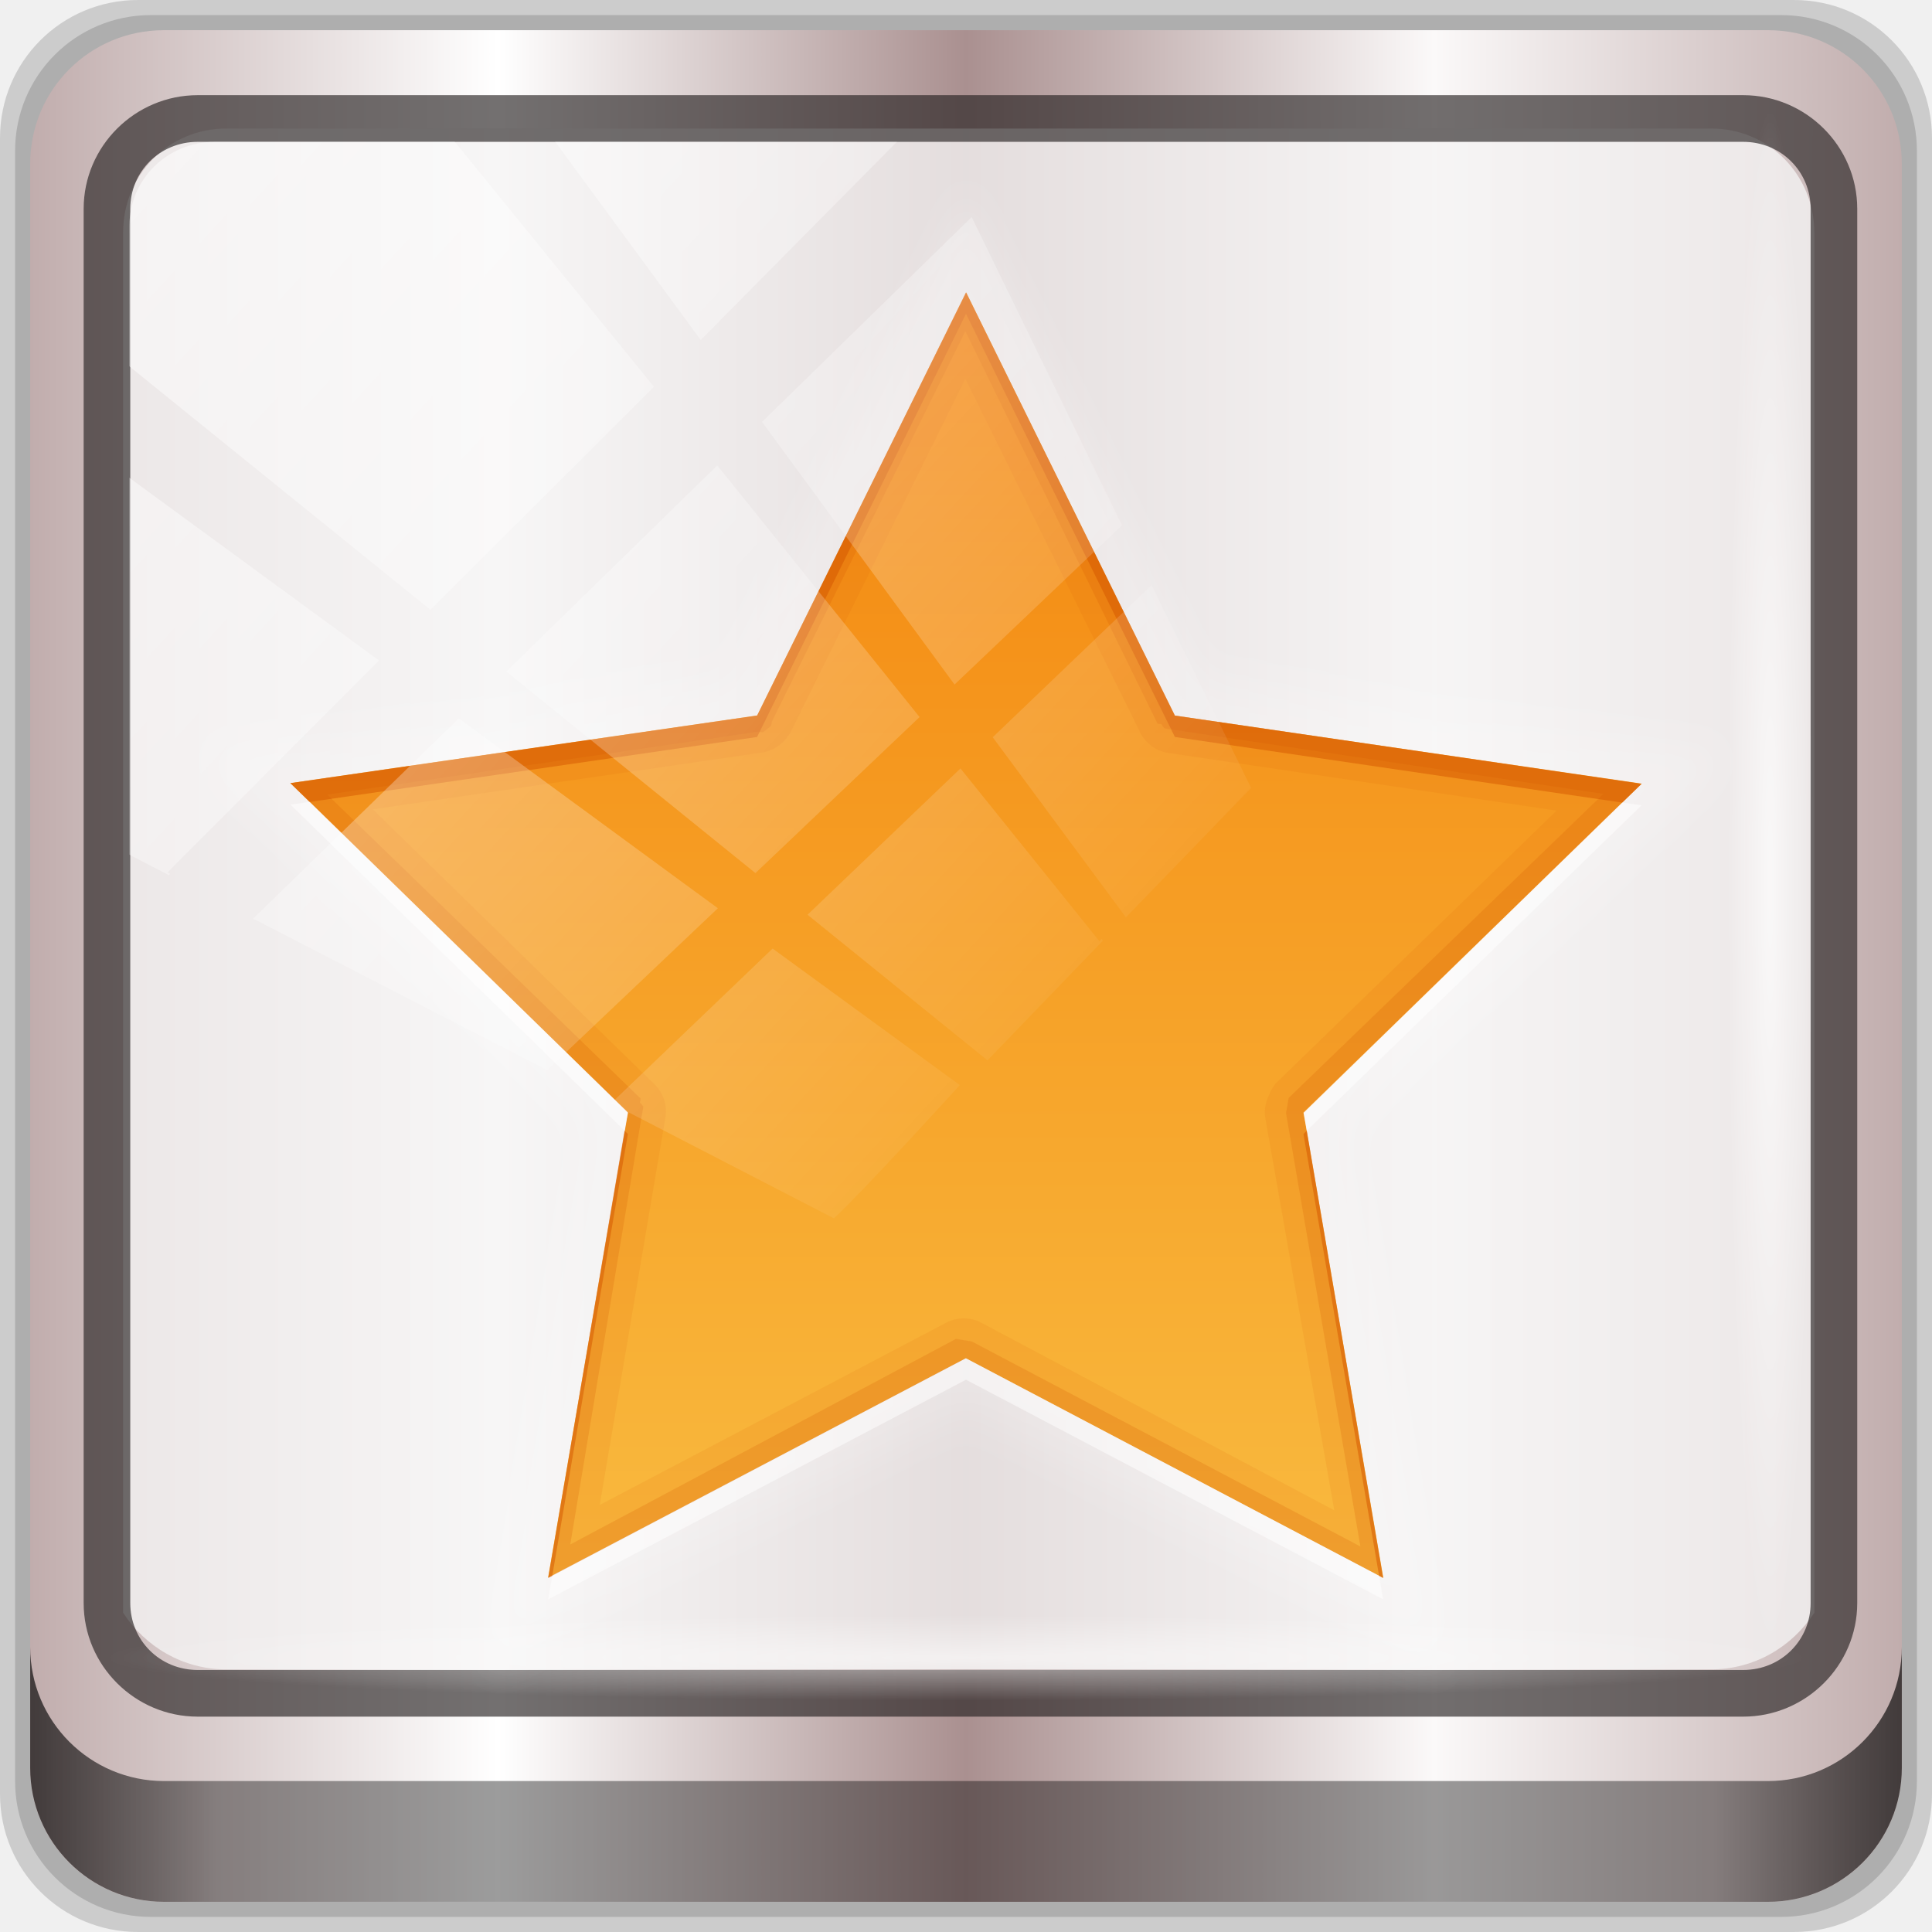
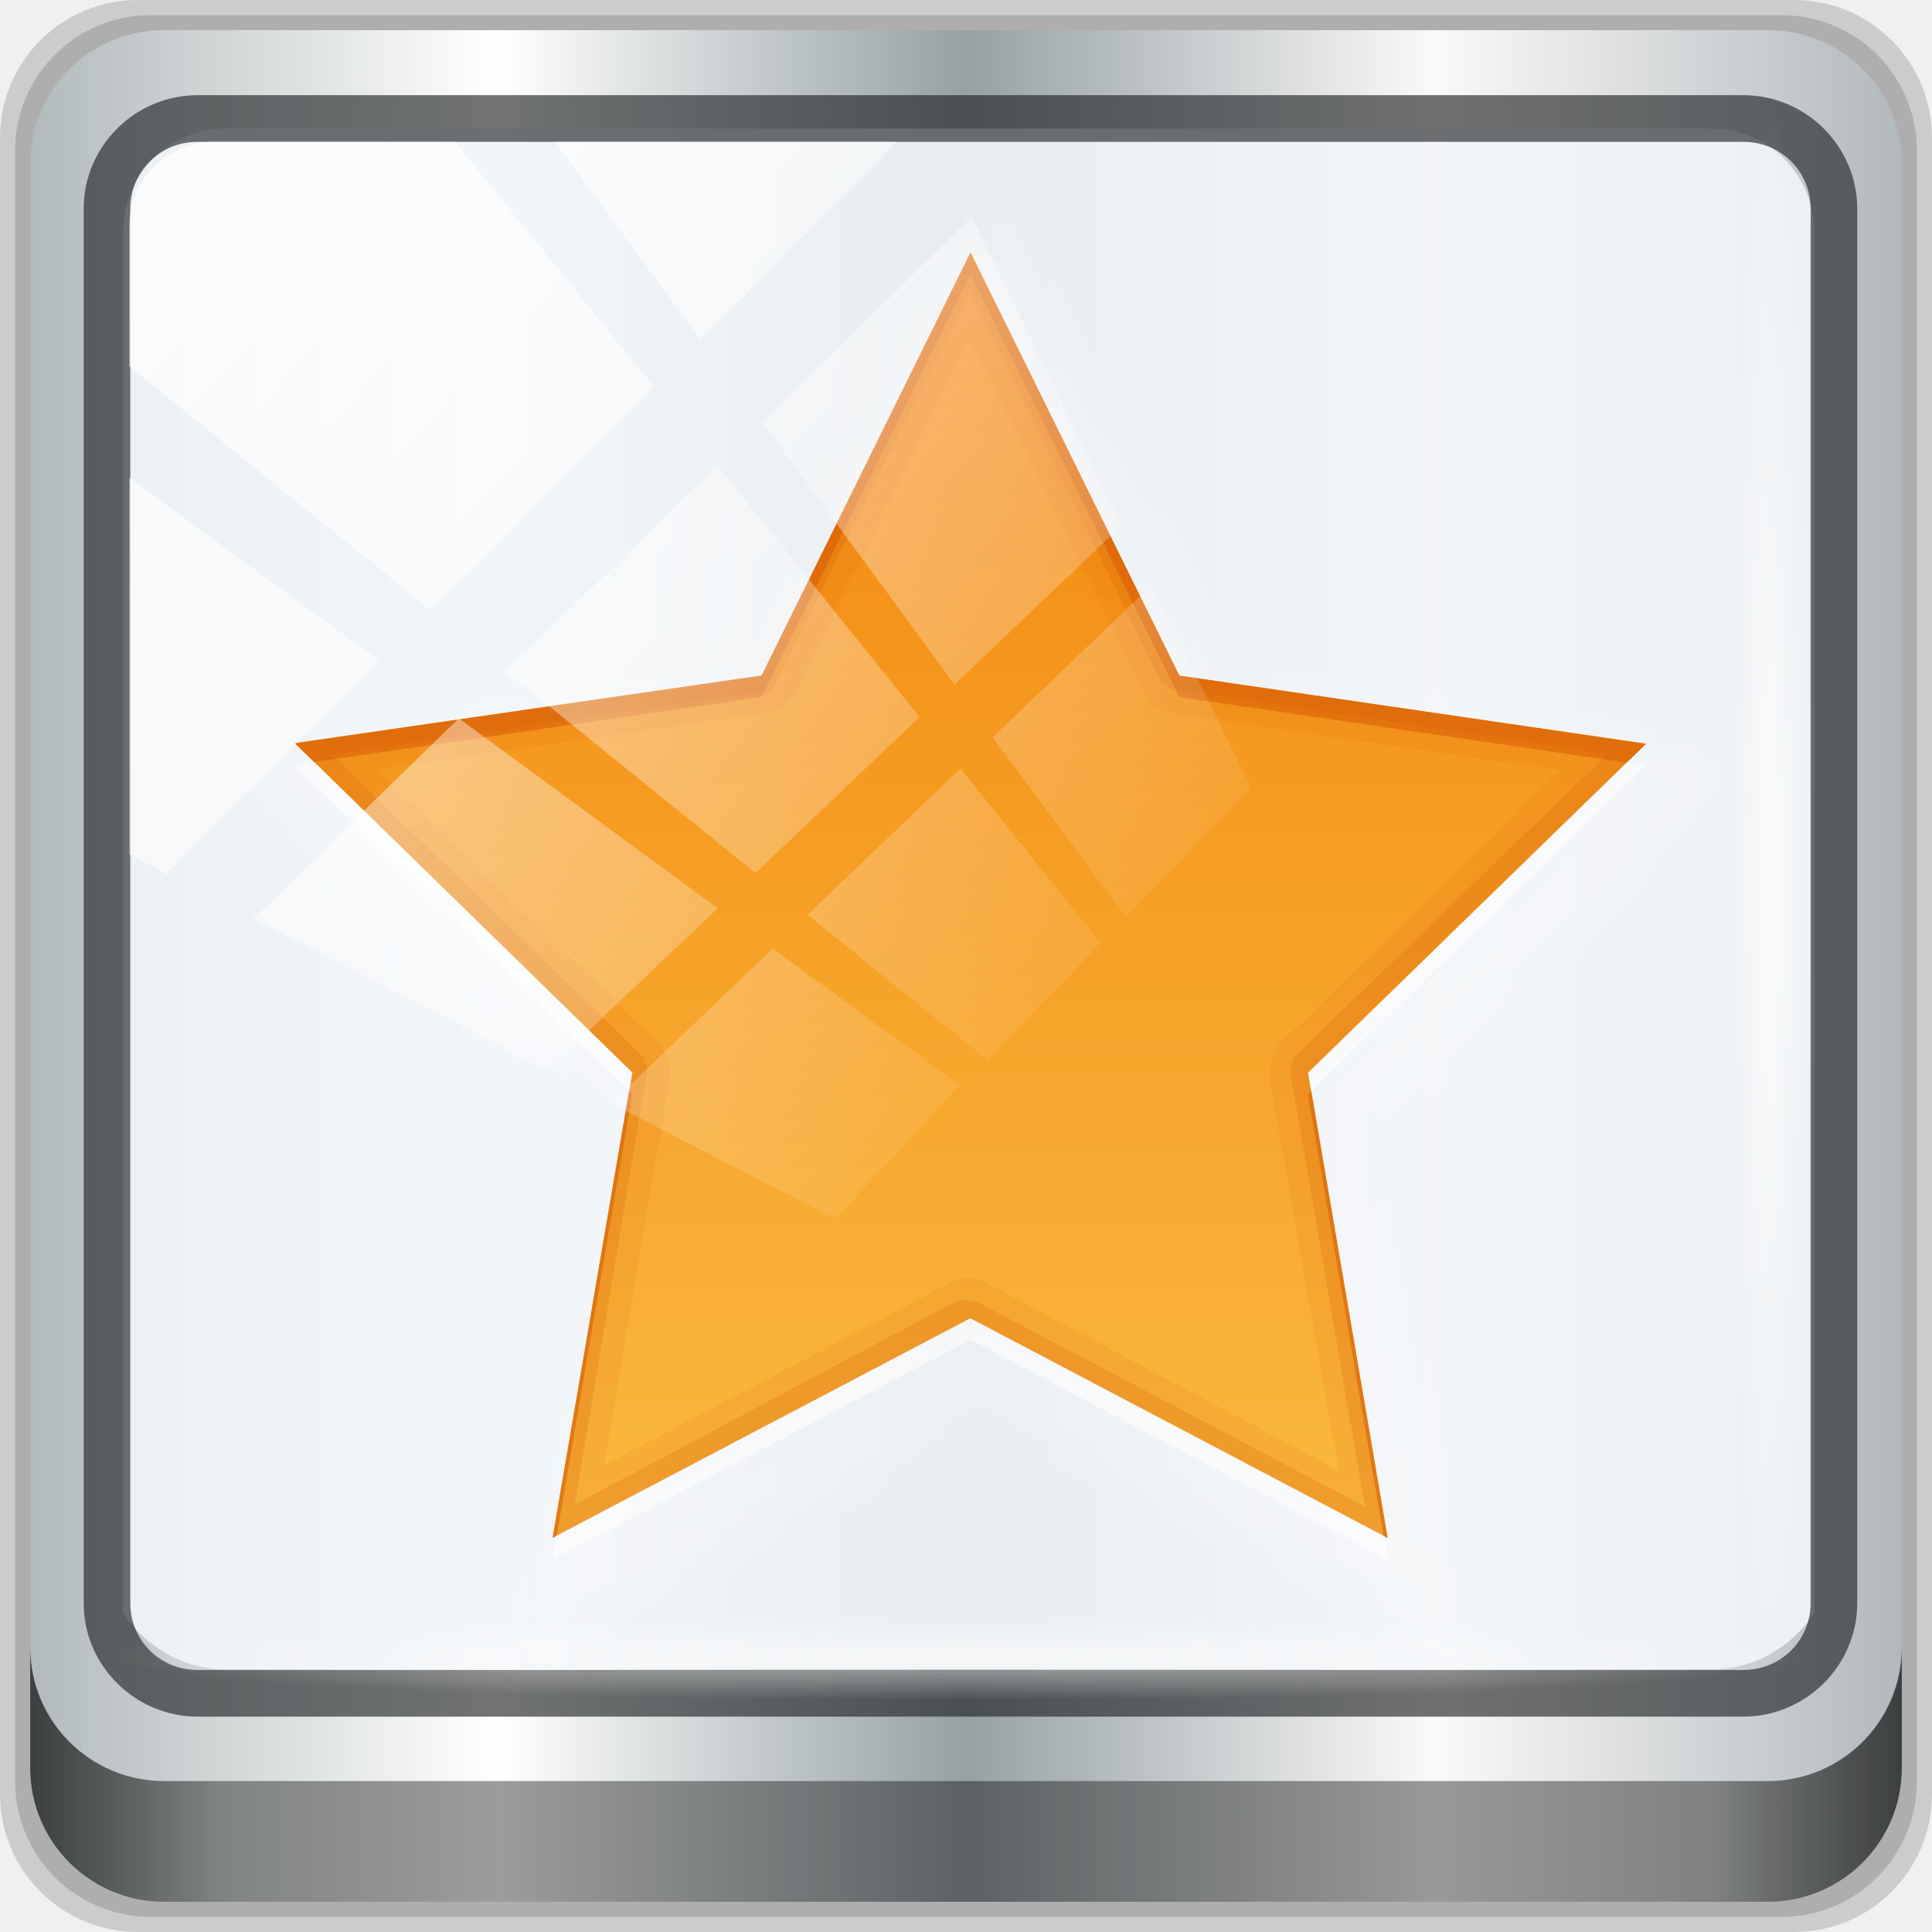
<svg xmlns="http://www.w3.org/2000/svg" xmlns:xlink="http://www.w3.org/1999/xlink" width="96" height="96" viewBox="0 0 96 96" version="1.1" id="svg1072">
  <defs id="defs1066">
-     <linearGradient y2="47" x2="90" y1="47" x1="6" gradientTransform="matrix(1.107143,0,0,1.107143,-4.993903,-3.620687)" gradientUnits="userSpaceOnUse" id="linearGradient4071" xlink:href="#linearGradient6139-0" />
    <linearGradient id="linearGradient6139-0">
      <stop style="stop-color:#c1adad;stop-opacity:1;" offset="0" id="stop6141-2" />
      <stop id="stop6151-0" offset="0.25" style="stop-color:#ffffff;stop-opacity:1;" />
      <stop id="stop6147-1" offset="0.5" style="stop-color:#aa9090;stop-opacity:1;" />
      <stop style="stop-color:#fbf9f9;stop-opacity:1;" offset="0.75" id="stop6149-4" />
      <stop style="stop-color:#c1adad;stop-opacity:1;" offset="1" id="stop6143-4" />
    </linearGradient>
-     <linearGradient gradientUnits="userSpaceOnUse" y2="88.172" x2="94.5" y1="88.172" x1="1.5" id="linearGradient4129" xlink:href="#linearGradient3832-0-6-1-1" gradientTransform="translate(0.1489535,0.415026)" />
    <linearGradient id="linearGradient3832-0-6-1-1">
      <stop id="stop3834-6-3-7-1" offset="0" style="stop-color:#000000;stop-opacity:1;" />
      <stop style="stop-color:#000000;stop-opacity:0.588;" offset="0.1" id="stop3872-2-4" />
      <stop id="stop3844-6-2-7-6" offset="0.9" style="stop-color:#000000;stop-opacity:0.588;" />
      <stop id="stop3836-5-0-2-9" offset="1" style="stop-color:#000000;stop-opacity:1;" />
    </linearGradient>
-     <radialGradient r="43.199" fy="44.893" fx="13.948" cy="44.893" cx="13.948" gradientTransform="matrix(0.9751338,0,0,0.04919072,34.04765,80.58172)" gradientUnits="userSpaceOnUse" id="radialGradient7462" xlink:href="#linearGradient3737" />
    <linearGradient id="linearGradient3737">
      <stop id="stop3739" style="stop-color:#ffffff;stop-opacity:1" offset="0" />
      <stop id="stop3741" style="stop-color:#ffffff;stop-opacity:0" offset="1" />
    </linearGradient>
-     <radialGradient r="43.199" fy="44.893" fx="13.948" cy="44.893" cx="13.948" gradientTransform="matrix(0.8883266,0,0,0.04919072,31.95952,-90.31726)" gradientUnits="userSpaceOnUse" id="radialGradient7464" xlink:href="#linearGradient3737" />
-     <linearGradient y2="14.514" x2="50.528" y1="-28.642" x1="2.771" gradientUnits="userSpaceOnUse" id="linearGradient4767" xlink:href="#linearGradient3737" />
    <clipPath clipPathUnits="userSpaceOnUse" id="clipPath4156-4-1">
      <path style="opacity:0.6;fill:#ffffff;fill-opacity:1;stroke:none" d="m 27.046,-55.695 -14.214,13.321 h 0.061 l 15.653,21.771 10.231,-10.546 C 38.562,-32.302 27.468,-54.819 27.046,-55.695 Z M 9.647,-39.383 -5.241,-25.321 15.988,-7.806 26.372,-18.383 Z m 31.491,12.951 -9.741,9.714 8.945,12.458 7.781,-7.555 z m -49.84,4.379 -13.754,12.982 26.283,13.846 0.061,-0.062 -0.123,-0.062 L 13.599,-5.401 -8.702,-22.053 Z m 38.015,7.401 -9.803,9.775 11.579,9.559 7.628,-7.401 -8.669,-11.009 z m 20.187,5.674 -7.383,7.216 6.188,8.542 5.82,-6.137 z m -32.195,6.322 -9.557,9.498 13.662,7.185 7.934,-7.678 z m 23.312,2.374 -7.107,6.938 8.363,6.907 5.361,-5.674 -0.061,-0.092 -0.092,0.123 -6.464,-8.203 z m -8.73,8.542 -7.505,7.339 10.354,5.458 c 1.397,-1.321 5.675,-6.123 5.851,-6.322 z" id="path4158-0-8" />
    </clipPath>
    <linearGradient x1="10.363" y1="20.41" x2="10.363" y2="4.252" id="linearGradient3089" xlink:href="#linearGradient5408" gradientUnits="userSpaceOnUse" gradientTransform="matrix(3.023716,0,0,2.351779,18.66667,20)" />
    <linearGradient x1="10.32" y1="21" x2="10.32" y2="0.999" id="linearGradient5408" gradientUnits="userSpaceOnUse">
      <stop id="stop5410" style="stop-color:#6c9707;stop-opacity:1" offset="0" />
      <stop id="stop5412" style="stop-color:#9edb0a;stop-opacity:1" offset="1" />
    </linearGradient>
    <linearGradient x1="27" y1="48" x2="69" y2="48" id="linearGradient3089-5" xlink:href="#linearGradient3669" gradientUnits="userSpaceOnUse" gradientTransform="rotate(-90,48,48)" />
    <linearGradient id="linearGradient3669">
      <stop id="stop3671" style="stop-color:#ad4405;stop-opacity:1" offset="0" />
      <stop id="stop3673" style="stop-color:#e28416;stop-opacity:1" offset="1" />
    </linearGradient>
    <filter style="color-interpolation-filters:sRGB" id="filter3851">
      <feGaussianBlur id="feGaussianBlur3853" stdDeviation="0.157" />
    </filter>
    <linearGradient x1="10.735" y1="5.314" x2="12.34" y2="15.422" id="linearGradient2902" xlink:href="#linearGradient3651" gradientUnits="userSpaceOnUse" />
    <linearGradient id="linearGradient3651">
      <stop id="stop3653" style="stop-color:#f3840c;stop-opacity:1" offset="0" />
      <stop id="stop3655" style="stop-color:#f9ba3f;stop-opacity:1" offset="1" />
    </linearGradient>
+     <linearGradient y2="47" x2="90" y1="47" x1="6" gradientTransform="matrix(1.107143,0,0,1.107143,-4.993903,-3.620687)" gradientUnits="userSpaceOnUse" id="linearGradient4071-3" xlink:href="#linearGradient6139-0-6" />
+     <linearGradient id="linearGradient6139-0-6">
+       <stop style="stop-color:#b2babc;stop-opacity:1" offset="0" id="stop6141-2-7" />
+       <stop id="stop6151-0-5" offset="0.25" style="stop-color:#ffffff;stop-opacity:1;" />
+       <stop id="stop6147-1-3" offset="0.5" style="stop-color:#96a1a4;stop-opacity:1" />
+       <stop style="stop-color:#fbf9f9;stop-opacity:1;" offset="0.75" id="stop6149-4-5" />
+       <stop style="stop-color:#b2b9bc;stop-opacity:1" offset="1" id="stop6143-4-6" />
+     </linearGradient>
+     <radialGradient r="43.199" fy="44.893" fx="13.948" cy="44.893" cx="13.948" gradientTransform="matrix(0.9751338,0,0,0.04919072,34.04765,80.58172)" gradientUnits="userSpaceOnUse" id="radialGradient7462-7" xlink:href="#linearGradient3737" />
+     <radialGradient r="43.199" fy="44.893" fx="13.948" cy="44.893" cx="13.948" gradientTransform="matrix(0.8883266,0,0,0.04919072,31.95952,-90.31726)" gradientUnits="userSpaceOnUse" id="radialGradient7464-3" xlink:href="#linearGradient3737" />
+     <clipPath clipPathUnits="userSpaceOnUse" id="clipPath4156-4-1-6">
+       <path style="opacity:0.6;fill:#ffffff;fill-opacity:1;stroke:none" d="m 27.046,-55.695 -14.214,13.321 h 0.061 l 15.653,21.771 10.231,-10.546 C 38.562,-32.302 27.468,-54.819 27.046,-55.695 Z M 9.647,-39.383 -5.241,-25.321 15.988,-7.806 26.372,-18.383 Z m 31.491,12.951 -9.741,9.714 8.945,12.458 7.781,-7.555 z m -49.84,4.379 -13.754,12.982 26.283,13.846 0.061,-0.062 -0.123,-0.062 L 13.599,-5.401 -8.702,-22.053 Z m 38.015,7.401 -9.803,9.775 11.579,9.559 7.628,-7.401 -8.669,-11.009 z m 20.187,5.674 -7.383,7.216 6.188,8.542 5.82,-6.137 z m -32.195,6.322 -9.557,9.498 13.662,7.185 7.934,-7.678 z m 23.312,2.374 -7.107,6.938 8.363,6.907 5.361,-5.674 -0.061,-0.092 -0.092,0.123 -6.464,-8.203 z m -8.73,8.542 -7.505,7.339 10.354,5.458 c 1.397,-1.321 5.675,-6.123 5.851,-6.322 z" id="path4158-0-8-0" />
+     </clipPath>
+     <linearGradient xlink:href="#linearGradient3832-0-6-1-1" id="linearGradient933" gradientUnits="userSpaceOnUse" gradientTransform="translate(0.1489535,0.415026)" x1="1.5" y1="88.172" x2="94.5" y2="88.172" />
+     <linearGradient xlink:href="#linearGradient3737" id="linearGradient935" gradientUnits="userSpaceOnUse" x1="2.771" y1="-28.642" x2="50.528" y2="14.514" />
+     <filter style="color-interpolation-filters:sRGB" id="filter3851-2">
+       <feGaussianBlur id="feGaussianBlur3853-3" stdDeviation="0.157" />
+     </filter>
+     <linearGradient x1="10.735" y1="5.314" x2="12.34" y2="15.422" id="linearGradient2902-7" xlink:href="#linearGradient3651" gradientUnits="userSpaceOnUse" />
+     <filter style="color-interpolation-filters:sRGB" id="filter3851-2-2">
+       <feGaussianBlur id="feGaussianBlur3853-3-2" stdDeviation="0.157" />
+     </filter>
+     <linearGradient x1="10.735" y1="5.314" x2="12.34" y2="15.422" id="linearGradient2902-7-8" xlink:href="#linearGradient3651" gradientUnits="userSpaceOnUse" gradientTransform="matrix(5.789915,0.9193339,-0.9193339,5.789915,-5.872018,-95.86297)" />
  </defs>
  <g id="layer1" transform="translate(0,-1026.52)">
    <g transform="translate(-0.1489564,1026.105)" style="display:inline" id="g2574">
-       <path id="path3288" d="M 89.292,0.415 H 7.006 c -3.799,0 -6.857,3.058 -6.857,6.857 V 89.558 c 0,3.799 3.058,6.857 6.857,6.857 H 89.292 c 3.799,0 6.857,-3.058 6.857,-6.857 V 7.272 c 0,-3.799 -3.058,-6.857 -6.857,-6.857 z" style="display:inline;opacity:0.15;fill:#000000;fill-opacity:1;fill-rule:nonzero;stroke:none" />
-       <path style="display:inline;opacity:0.15;fill:#000000;fill-opacity:1;fill-rule:nonzero;stroke:none" d="M 88.649,1.165 H 7.649 c -3.739,0 -6.75,3.01 -6.75,6.75 V 88.915 c 0,3.74 3.011,6.75 6.75,6.75 H 88.649 c 3.74,0 6.75,-3.01 6.75,-6.75 V 7.915 c 0,-3.739 -3.01,-6.75 -6.75,-6.75 z" id="path4085" />
-       <path id="rect4251-1" d="M 88.006,1.915 H 8.292 c -3.68,0 -6.643,2.963 -6.643,6.643 V 88.272 c 0,3.68 2.963,6.643 6.643,6.643 H 88.006 c 3.68,0 6.643,-2.963 6.643,-6.643 V 8.558 c 0,-3.68 -2.963,-6.643 -6.643,-6.643 z" style="display:inline;fill:url(#linearGradient4071);fill-opacity:1;fill-rule:nonzero;stroke:none" />
-       <path id="path3400-6" d="m 11.39,6.802 c -2.856,0 -5.124,2.288 -5.124,5.171 v 21.427 7.239 39.914 c 1.097,1.684 2.969,2.812 5.124,2.812 h 4.099 65.589 4.099 c 2.155,0 4.027,-1.127 5.124,-2.812 V 40.64 33.401 11.973 c 0,-2.883 -2.268,-5.171 -5.124,-5.171 z" style="display:inline;opacity:0.779;fill:#f5f3f3;fill-opacity:1;fill-rule:nonzero;stroke:none;stroke-width:1.03" />
-       <path style="color:#000000;font-style:normal;font-variant:normal;font-weight:normal;font-stretch:normal;font-size:medium;line-height:normal;font-family:Sans;-inkscape-font-specification:Sans;text-indent:0;text-align:start;text-decoration:none;text-decoration-line:none;letter-spacing:normal;word-spacing:normal;text-transform:none;writing-mode:lr-tb;direction:ltr;baseline-shift:baseline;text-anchor:start;display:inline;overflow:visible;visibility:visible;fill:#241f1f;fill-opacity:0.633;stroke:none;stroke-width:2.376;marker:none;enable-background:accumulate" d="m 9.974,5.144 c -3.117,0 -5.668,2.54 -5.668,5.646 v 69.278 c 0,3.106 2.551,5.646 5.668,5.646 H 86.766 c 3.117,0 5.668,-2.54 5.668,-5.646 V 10.79 c 0,-3.106 -2.551,-5.646 -5.668,-5.646 z m 0,2.319 H 86.766 c 1.888,0 3.352,1.48 3.352,3.327 v 69.278 c 0,1.846 -1.464,3.327 -3.352,3.327 H 9.974 c -1.888,0 -3.352,-1.48 -3.352,-3.327 V 10.79 c 0,-1.846 1.464,-3.327 3.352,-3.327 z" id="path4989" />
-       <path id="path4118" d="m 1.649,82.259 v 6 c 0,3.68 2.976,6.656 6.656,6.656 H 87.993 c 3.68,0 6.656,-2.976 6.656,-6.656 v -6 c 0,3.68 -2.976,6.656 -6.656,6.656 H 8.305 c -3.68,0 -6.656,-2.976 -6.656,-6.656 z" style="display:inline;opacity:0.658;fill:url(#linearGradient4129);fill-opacity:1;fill-rule:nonzero;stroke:none" />
-       <rect ry="4.25" rx="0" y="80.665" x="5.524" height="4.25" width="84.25" id="rect4131" style="opacity:0.55;fill:url(#radialGradient7462);fill-opacity:1;stroke:none" />
-       <g transform="matrix(1.064612,0,0,1.064612,-2.952434,74.56261)" id="layer1-5" style="display:inline">
-         <path d="M 15,15 11.442,13.794 8.432,16.04 8.48,12.284 5.413,10.115 9,9 l 1.115,-3.587 2.169,3.067 3.756,-0.048 -2.247,3.011 z" transform="matrix(5.789915,0.9193339,-0.9193339,5.789915,-5.580363,-96.63873)" id="path3081" style="color:#000000;display:inline;overflow:visible;visibility:visible;opacity:0.2;fill:none;stroke:#ffffff;stroke-width:0.682;stroke-miterlimit:4;stroke-dasharray:none;marker:none;filter:url(#filter3851);enable-background:accumulate" />
-         <path d="M 15,15 11.442,13.794 8.432,16.04 8.48,12.284 5.413,10.115 9,9 l 1.115,-3.587 2.169,3.067 3.756,-0.048 -2.247,3.011 z" transform="matrix(5.789915,0.9193339,-0.9193339,5.789915,-5.580363,-96.63873)" id="path3649" style="color:#000000;display:inline;overflow:visible;visibility:visible;fill:url(#linearGradient2902);fill-opacity:1;fill-rule:nonzero;stroke:none;stroke-width:1;marker:none;enable-background:accumulate" />
-         <path d="m 48,18 -9.75,19.75 -21.781,3.156 15.75,15.375 L 28.5,78 48,67.75 67.469,78 63.75,56.281 79.531,40.938 57.75,37.75 Z m -0.031,4.031 8.156,16.5 A 1.77,1.77 0 0 0 57.469,39.5 l 18.094,2.688 -13.125,12.75 a 1.77,1.77 0 0 0 -0.281,0.5 1.77,1.77 0 0 0 -0.188,1.094 L 65.188,74.844 48.781,66.125 A 1.77,1.77 0 0 0 47.125,66.062 l -16.219,8.531 3.062,-18.062 a 1.77,1.77 0 0 0 -0.5,-1.562 L 20.312,42.125 38.531,39.469 a 1.77,1.77 0 0 0 1.031,-0.594 1.77,1.77 0 0 0 0.25,-0.344 z" transform="translate(0,-74)" id="path3899" style="color:#000000;display:inline;overflow:visible;visibility:visible;opacity:0.1;fill:#d45500;fill-opacity:1;fill-rule:nonzero;stroke:none;stroke-width:1;marker:none;enable-background:accumulate" />
-         <path d="m 48,18 -9.75,19.75 -21.781,3.156 15.75,15.375 L 28.5,78 48,67.75 67.469,78 63.75,56.281 79.531,40.938 57.75,37.75 Z m -0.031,1.812 8.969,18.312 a 0.814,0.814 0 0 0 0.188,0.031 0.814,0.814 0 0 0 0.125,0.188 0.814,0.814 0 0 0 0.188,0.031 0.814,0.814 0 0 0 0.188,0.031 l 20.125,3 -14.688,14.188 A 0.814,0.814 0 0 0 63.031,55.781 0.814,0.814 0 0 0 63,55.969 0.814,0.814 0 0 0 62.969,56.125 0.814,0.814 0 0 0 62.938,56.312 l 3.469,20.219 -18.125,-9.562 a 0.814,0.814 0 0 0 -0.188,-0.031 0.814,0.814 0 0 0 -0.188,-0.031 0.814,0.814 0 0 0 -0.188,-0.031 0.814,0.814 0 0 0 -0.188,-0.031 l -18,9.594 L 32.875,56.375 A 0.814,0.814 0 0 0 32.906,56.188 0.814,0.814 0 0 0 32.938,56 0.814,0.814 0 0 0 32.781,55.812 0.814,0.814 0 0 0 32.812,55.625 L 18.188,41.438 38.312,38.5 a 0.814,0.814 0 0 0 0.188,0.031 0.814,0.814 0 0 0 0.219,-0.156 0.814,0.814 0 0 0 0.188,-0.156 0.814,0.814 0 0 0 0.031,-0.188 z" transform="translate(0,-74)" id="path3127" style="color:#000000;display:inline;overflow:visible;visibility:visible;opacity:0.2;fill:#d45500;fill-opacity:1;fill-rule:nonzero;stroke:none;stroke-width:1;marker:none;enable-background:accumulate" />
-         <path d="M 48,18 38.25,37.75 16.469,40.906 17.375,41.781 38.25,38.75 48,19 57.75,38.75 78.625,41.812 79.531,40.938 57.75,37.75 Z M 32.062,57.125 28.5,78 l 0.188,-0.094 3.531,-20.625 z m 31.844,0 -0.156,0.156 3.531,20.625 L 67.469,78 Z" transform="translate(0,-74)" id="path3925" style="color:#000000;display:inline;overflow:visible;visibility:visible;opacity:0.5;fill:#d45500;fill-opacity:1;fill-rule:nonzero;stroke:none;stroke-width:1;marker:none;enable-background:accumulate" />
-         <path d="m 17.375,41.781 -0.906,0.125 L 32.062,57.125 32.219,56.281 Z M 78.625,41.812 63.75,56.281 63.906,57.125 79.531,41.938 Z M 48,67.75 28.688,77.906 28.5,79 48,68.75 67.469,79 67.281,77.906 Z" transform="translate(0,-74)" id="path3934" style="color:#000000;display:inline;overflow:visible;visibility:visible;opacity:0.5;fill:#ffffff;fill-opacity:1;fill-rule:nonzero;stroke:none;stroke-width:1;marker:none;enable-background:accumulate" />
+       <g transform="translate(0,-2.6e-5)" style="display:inline" id="g1532">
+         <path style="display:inline;opacity:0.15;fill:#000000;fill-opacity:1;fill-rule:nonzero;stroke:none" d="M 89.292,0.415 H 7.006 c -3.799,0 -6.857,3.058 -6.857,6.857 V 89.558 c 0,3.799 3.058,6.857 6.857,6.857 H 89.292 c 3.799,0 6.857,-3.058 6.857,-6.857 V 7.272 c 0,-3.799 -3.058,-6.857 -6.857,-6.857 z" id="path3288-6" />
+         <path id="path4085-2" d="M 88.649,1.165 H 7.649 c -3.739,0 -6.75,3.01 -6.75,6.75 V 88.915 c 0,3.74 3.011,6.75 6.75,6.75 H 88.649 c 3.74,0 6.75,-3.01 6.75,-6.75 V 7.915 c 0,-3.739 -3.01,-6.75 -6.75,-6.75 z" style="display:inline;opacity:0.15;fill:#000000;fill-opacity:1;fill-rule:nonzero;stroke:none" />
+         <path style="display:inline;fill:url(#linearGradient4071-3);fill-opacity:1;fill-rule:nonzero;stroke:none" d="M 88.006,1.915 H 8.292 c -3.68,0 -6.643,2.963 -6.643,6.643 V 88.272 c 0,3.68 2.963,6.643 6.643,6.643 H 88.006 c 3.68,0 6.643,-2.963 6.643,-6.643 V 8.558 c 0,-3.68 -2.963,-6.643 -6.643,-6.643 z" id="rect4251-1-6" />
+         <path style="display:inline;opacity:0.9;fill:#f2f5f8;fill-opacity:1;fill-rule:nonzero;stroke:none;stroke-width:1.03" d="m 11.39,6.802 c -2.856,0 -5.124,2.288 -5.124,5.171 v 21.427 7.239 39.914 c 1.097,1.684 2.969,2.812 5.124,2.812 h 4.099 65.589 4.099 c 2.155,0 4.027,-1.127 5.124,-2.812 V 40.64 33.401 11.973 c 0,-2.883 -2.268,-5.171 -5.124,-5.171 z" id="path3400-6-1" />
+         <path id="path4989-8" d="m 9.974,5.144 c -3.117,0 -5.668,2.54 -5.668,5.646 v 69.278 c 0,3.106 2.551,5.646 5.668,5.646 H 86.766 c 3.117,0 5.668,-2.54 5.668,-5.646 V 10.79 c 0,-3.106 -2.551,-5.646 -5.668,-5.646 z m 0,2.319 H 86.766 c 1.888,0 3.352,1.48 3.352,3.327 v 69.278 c 0,1.846 -1.464,3.327 -3.352,3.327 H 9.974 c -1.888,0 -3.352,-1.48 -3.352,-3.327 V 10.79 c 0,-1.846 1.464,-3.327 3.352,-3.327 z" style="color:#000000;font-style:normal;font-variant:normal;font-weight:normal;font-stretch:normal;font-size:medium;line-height:normal;font-family:Sans;-inkscape-font-specification:Sans;text-indent:0;text-align:start;text-decoration:none;text-decoration-line:none;letter-spacing:normal;word-spacing:normal;text-transform:none;writing-mode:lr-tb;direction:ltr;baseline-shift:baseline;text-anchor:start;display:inline;overflow:visible;visibility:visible;fill:#1f2224;fill-opacity:0.633;stroke:none;stroke-width:2.376;marker:none;enable-background:accumulate" />
+         <path style="display:inline;opacity:0.658;fill:url(#linearGradient933);fill-opacity:1;fill-rule:nonzero;stroke:none" d="m 1.649,82.259 v 6 c 0,3.68 2.976,6.656 6.656,6.656 H 87.993 c 3.68,0 6.656,-2.976 6.656,-6.656 v -6 c 0,3.68 -2.976,6.656 -6.656,6.656 H 8.305 c -3.68,0 -6.656,-2.976 -6.656,-6.656 z" id="path4118-7" />
+         <rect style="opacity:0.55;fill:url(#radialGradient7462-7);fill-opacity:1;stroke:none" id="rect4131-9" width="84.25" height="4.25" x="5.524" y="80.665" rx="0" ry="4.25" />
+         <rect ry="4.25" rx="0" y="-90.234" x="5.975" height="4.25" width="76.75" id="rect4141-2" style="opacity:0.669;fill:url(#radialGradient7464-3);fill-opacity:1;stroke:none" transform="rotate(90)" />
+         <g transform="translate(147.6598,-39.5332)" style="display:inline" id="g992">
+           <g style="display:inline" id="layer1-5" transform="matrix(1.064612,0,0,1.064612,-149.1901,114.214)">
+             <path style="color:#000000;display:inline;overflow:visible;visibility:visible;opacity:0.2;fill:none;stroke:#ffffff;stroke-width:0.682;stroke-miterlimit:4;stroke-dasharray:none;marker:none;filter:url(#filter3851-2-2);enable-background:accumulate" id="path3081" transform="matrix(5.789915,0.9193339,-0.9193339,5.789915,-5.580363,-96.63873)" d="M 15,15 11.442,13.794 8.432,16.04 8.48,12.284 5.413,10.115 9,9 l 1.115,-3.587 2.169,3.067 3.756,-0.048 -2.247,3.011 z" />
+             <g id="g1050" transform="translate(-0.8366542,-2.751784)">
+               <path d="M 67.187,4.776 47.698,-5.48 28.201,4.761 31.932,-16.943 16.168,-32.321 l 21.795,-3.158 9.754,-19.745 9.739,19.752 21.792,3.175 -15.776,15.366 z" id="path3649" style="color:#000000;display:inline;overflow:visible;visibility:visible;fill:url(#linearGradient2902-7-8);fill-opacity:1;fill-rule:nonzero;stroke:none;stroke-width:5.862;marker:none;enable-background:accumulate" />
+               <path d="m 47.708,-55.224 -9.75,19.75 -21.781,3.156 15.75,15.375 -3.719,21.719 19.5,-10.25 19.469,10.25 -3.719,-21.719 15.781,-15.344 -21.781,-3.188 z m -0.031,4.031 8.156,16.5 a 1.77,1.77 0 0 0 1.344,0.969 l 18.094,2.688 -13.125,12.75 a 1.77,1.77 0 0 0 -0.281,0.5 1.77,1.77 0 0 0 -0.188,1.094 l 3.219,18.313 -16.406,-8.719 a 1.77,1.77 0 0 0 -1.656,-0.062 l -16.219,8.531 3.062,-18.063 a 1.77,1.77 0 0 0 -0.5,-1.562 l -13.156,-12.844 18.219,-2.656 a 1.77,1.77 0 0 0 1.031,-0.594 1.77,1.77 0 0 0 0.25,-0.344 z" id="path3899" style="color:#000000;display:inline;overflow:visible;visibility:visible;opacity:0.1;fill:#d45500;fill-opacity:1;fill-rule:nonzero;stroke:none;stroke-width:1;marker:none;enable-background:accumulate" />
+               <path d="m 47.708,-55.224 -9.75,19.75 -21.781,3.156 15.75,15.375 -3.719,21.719 19.5,-10.25 19.469,10.25 -3.719,-21.719 15.781,-15.344 -21.781,-3.188 z m -0.031,1.812 8.969,18.312 a 0.814,0.814 0 0 0 0.188,0.031 0.814,0.814 0 0 0 0.125,0.188 0.814,0.814 0 0 0 0.188,0.031 0.814,0.814 0 0 0 0.188,0.031 l 20.125,3 -14.688,14.188 a 0.814,0.814 0 0 0 -0.031,0.188 0.814,0.814 0 0 0 -0.031,0.188 0.814,0.814 0 0 0 -0.031,0.156 0.814,0.814 0 0 0 -0.031,0.188 l 3.469,20.219 -18.125,-9.562 a 0.814,0.814 0 0 0 -0.188,-0.031 0.814,0.814 0 0 0 -0.188,-0.031 0.814,0.814 0 0 0 -0.188,-0.031 0.814,0.814 0 0 0 -0.188,-0.031 l -18,9.594 3.344,-20.063 a 0.814,0.814 0 0 0 0.031,-0.188 0.814,0.814 0 0 0 0.031,-0.188 0.814,0.814 0 0 0 -0.156,-0.188 0.814,0.814 0 0 0 0.031,-0.188 l -14.625,-14.188 20.125,-2.938 a 0.814,0.814 0 0 0 0.188,0.031 0.814,0.814 0 0 0 0.219,-0.156 0.814,0.814 0 0 0 0.188,-0.156 0.814,0.814 0 0 0 0.031,-0.188 z" id="path3127" style="color:#000000;display:inline;overflow:visible;visibility:visible;opacity:0.2;fill:#d45500;fill-opacity:1;fill-rule:nonzero;stroke:none;stroke-width:1;marker:none;enable-background:accumulate" />
+               <path d="m 47.708,-55.224 -9.75,19.75 -21.781,3.156 0.906,0.875 20.875,-3.031 9.75,-19.75 9.75,19.75 20.875,3.062 0.906,-0.875 -21.781,-3.188 z m -15.938,39.125 -3.562,20.875 0.188,-0.094 3.531,-20.625 z m 31.844,0 -0.156,0.156 3.531,20.625 0.188,0.094 z" id="path3925" style="color:#000000;display:inline;overflow:visible;visibility:visible;opacity:0.5;fill:#d45500;fill-opacity:1;fill-rule:nonzero;stroke:none;stroke-width:1;marker:none;enable-background:accumulate" />
+               <path d="m 17.083,-31.443 -0.906,0.125 15.594,15.219 0.156,-0.844 z m 61.25,0.031 -14.875,14.469 0.156,0.844 15.625,-15.188 z m -30.625,25.938 -19.312,10.156 -0.188,1.094 19.5,-10.25 19.469,10.25 -0.188,-1.094 z" id="path3934" style="color:#000000;display:inline;overflow:visible;visibility:visible;opacity:0.5;fill:#ffffff;fill-opacity:1;fill-rule:nonzero;stroke:none;stroke-width:1;marker:none;enable-background:accumulate" />
+             </g>
+           </g>
+         </g>
+         <rect transform="matrix(1.069245,0,0,1.047683,4.44418,38.89401)" style="opacity:0.756;fill:url(#linearGradient935);fill-opacity:1;stroke:none" id="rect4146-0" width="75.966" height="69.024" x="2" y="-30" rx="3.957" ry="3.957" clip-path="url(#clipPath4156-4-1-6)" />
      </g>
-       <rect transform="rotate(90)" style="opacity:0.669;fill:url(#radialGradient7464);fill-opacity:1;stroke:none" id="rect4141" width="76.75" height="4.25" x="5.975" y="-90.234" rx="0" ry="4.25" />
-       <rect clip-path="url(#clipPath4156-4-1)" ry="3.957" rx="3.957" y="-30" x="2" height="69.024" width="75.966" id="rect4146" style="opacity:0.508;fill:url(#linearGradient4767);fill-opacity:1;stroke:none" transform="matrix(1.069245,0,0,1.047683,4.44418,38.89401)" />
    </g>
  </g>
</svg>
